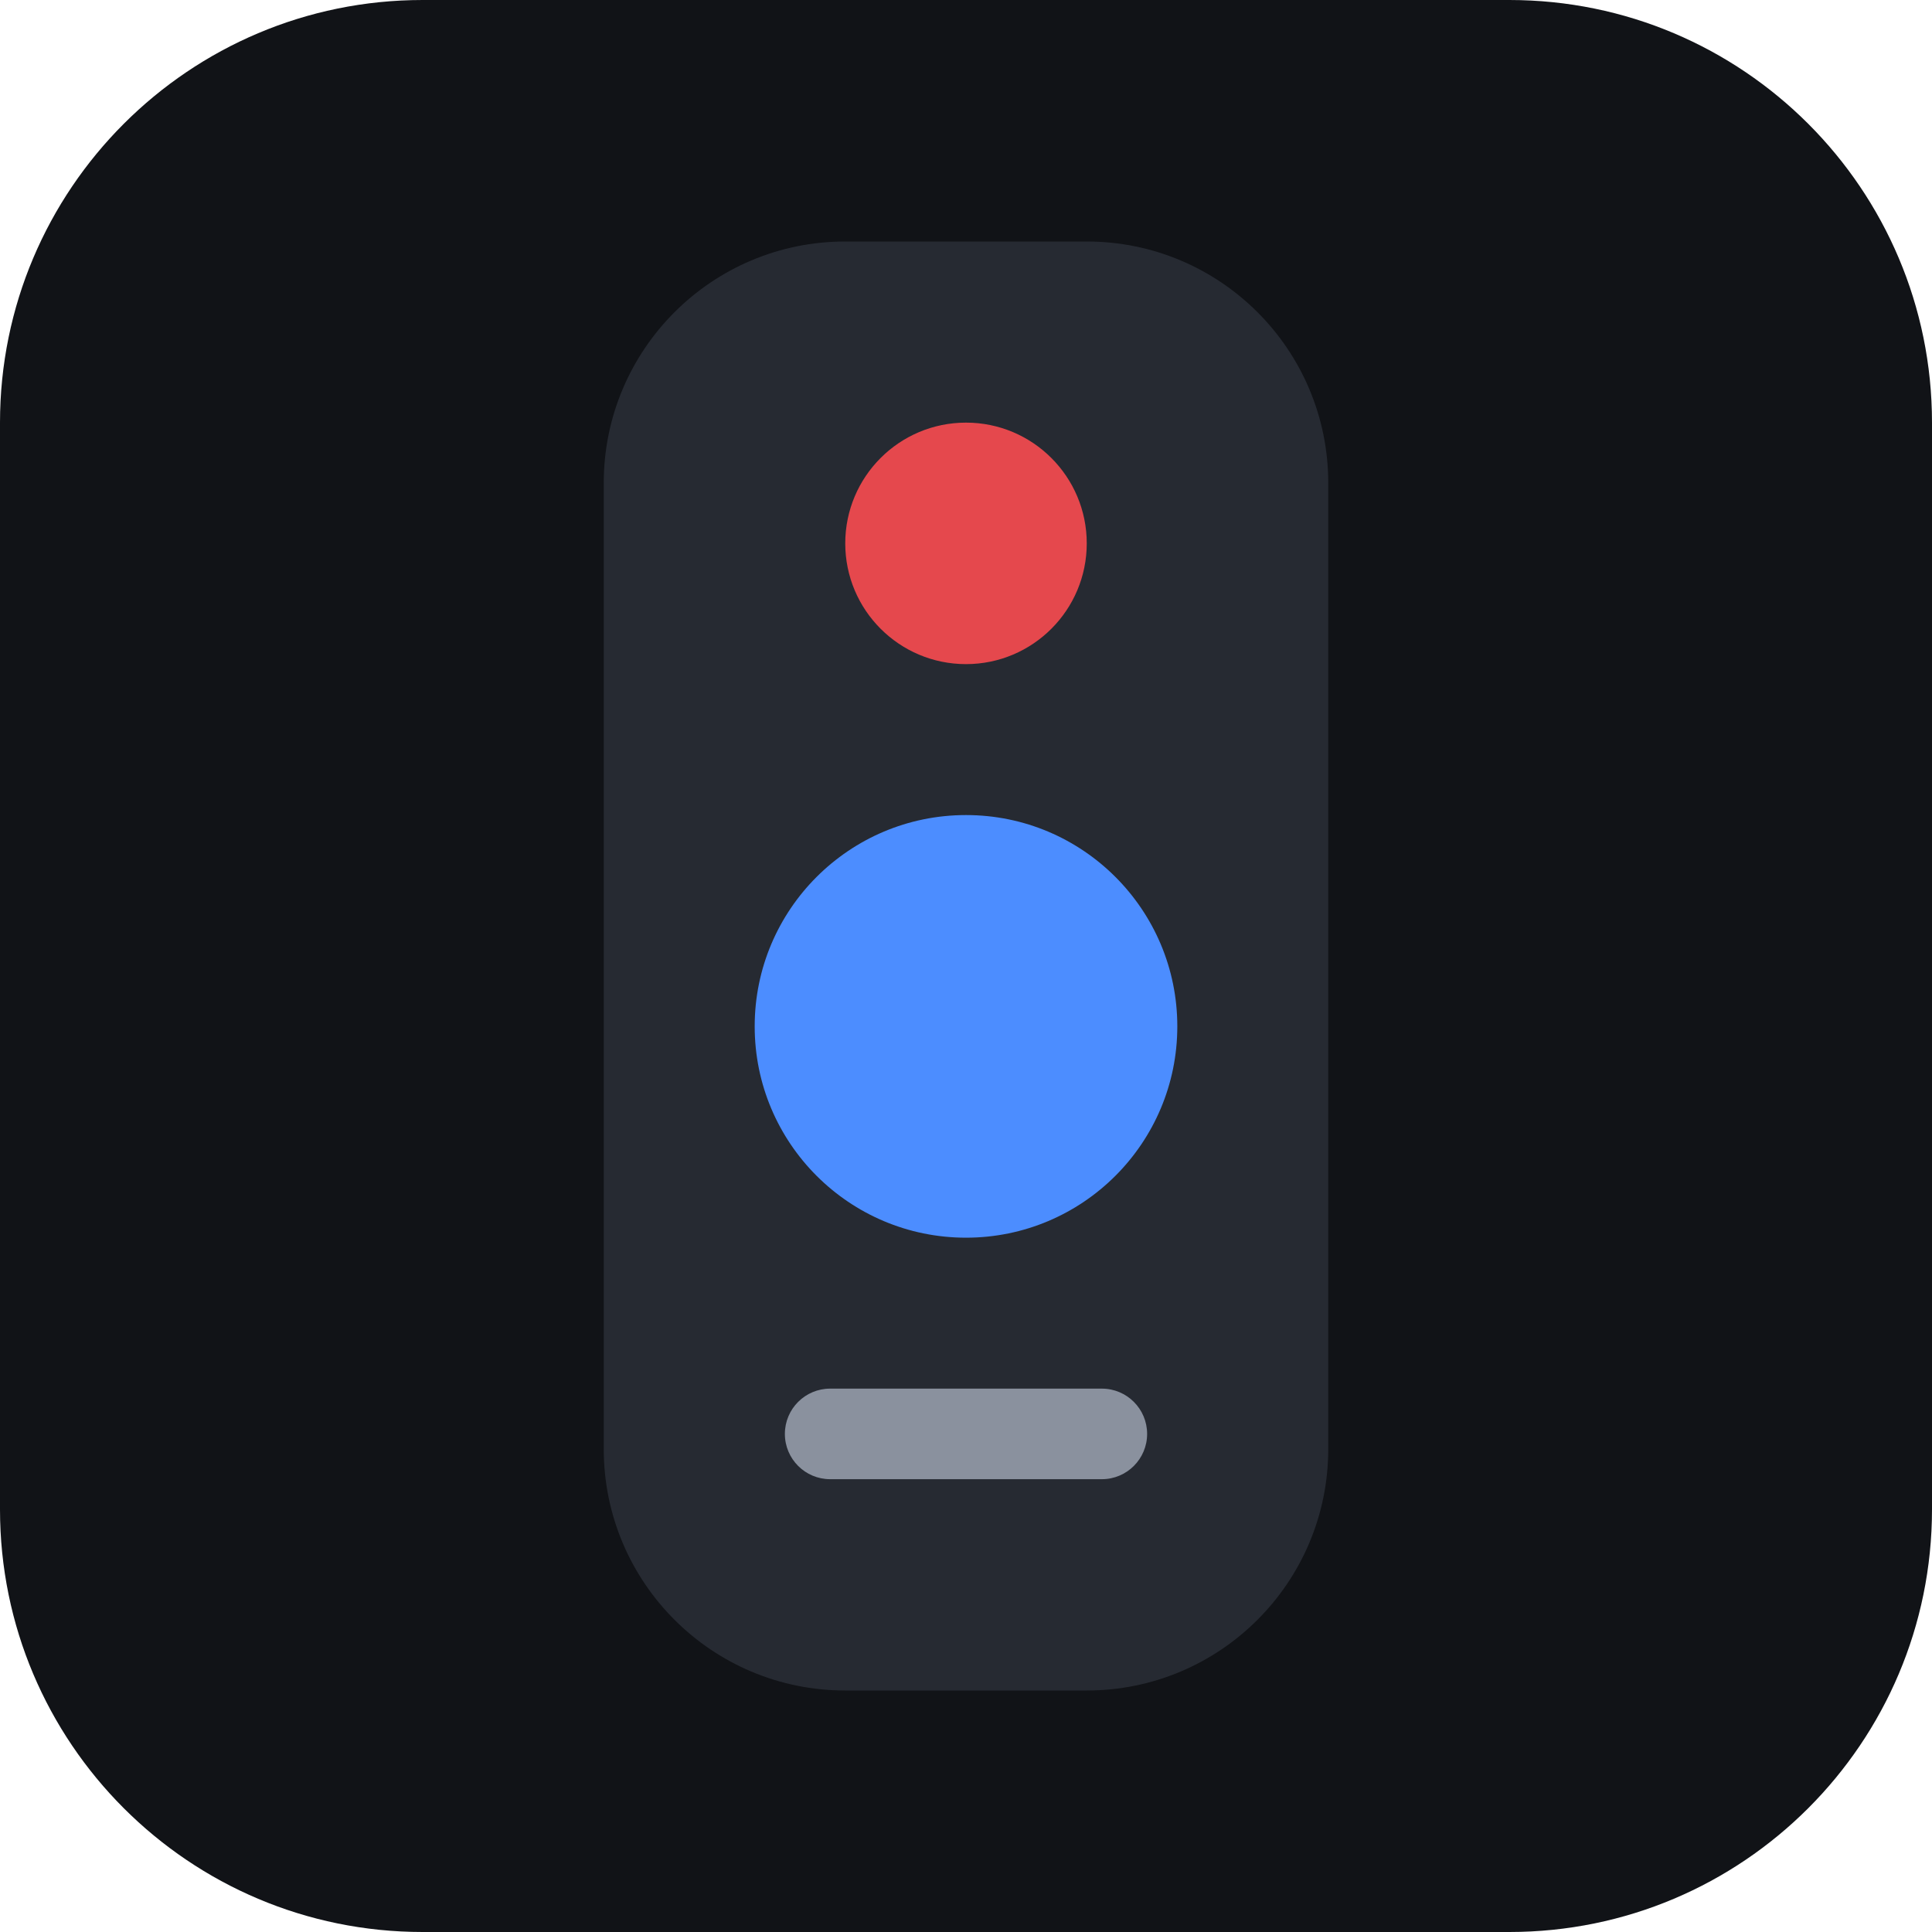
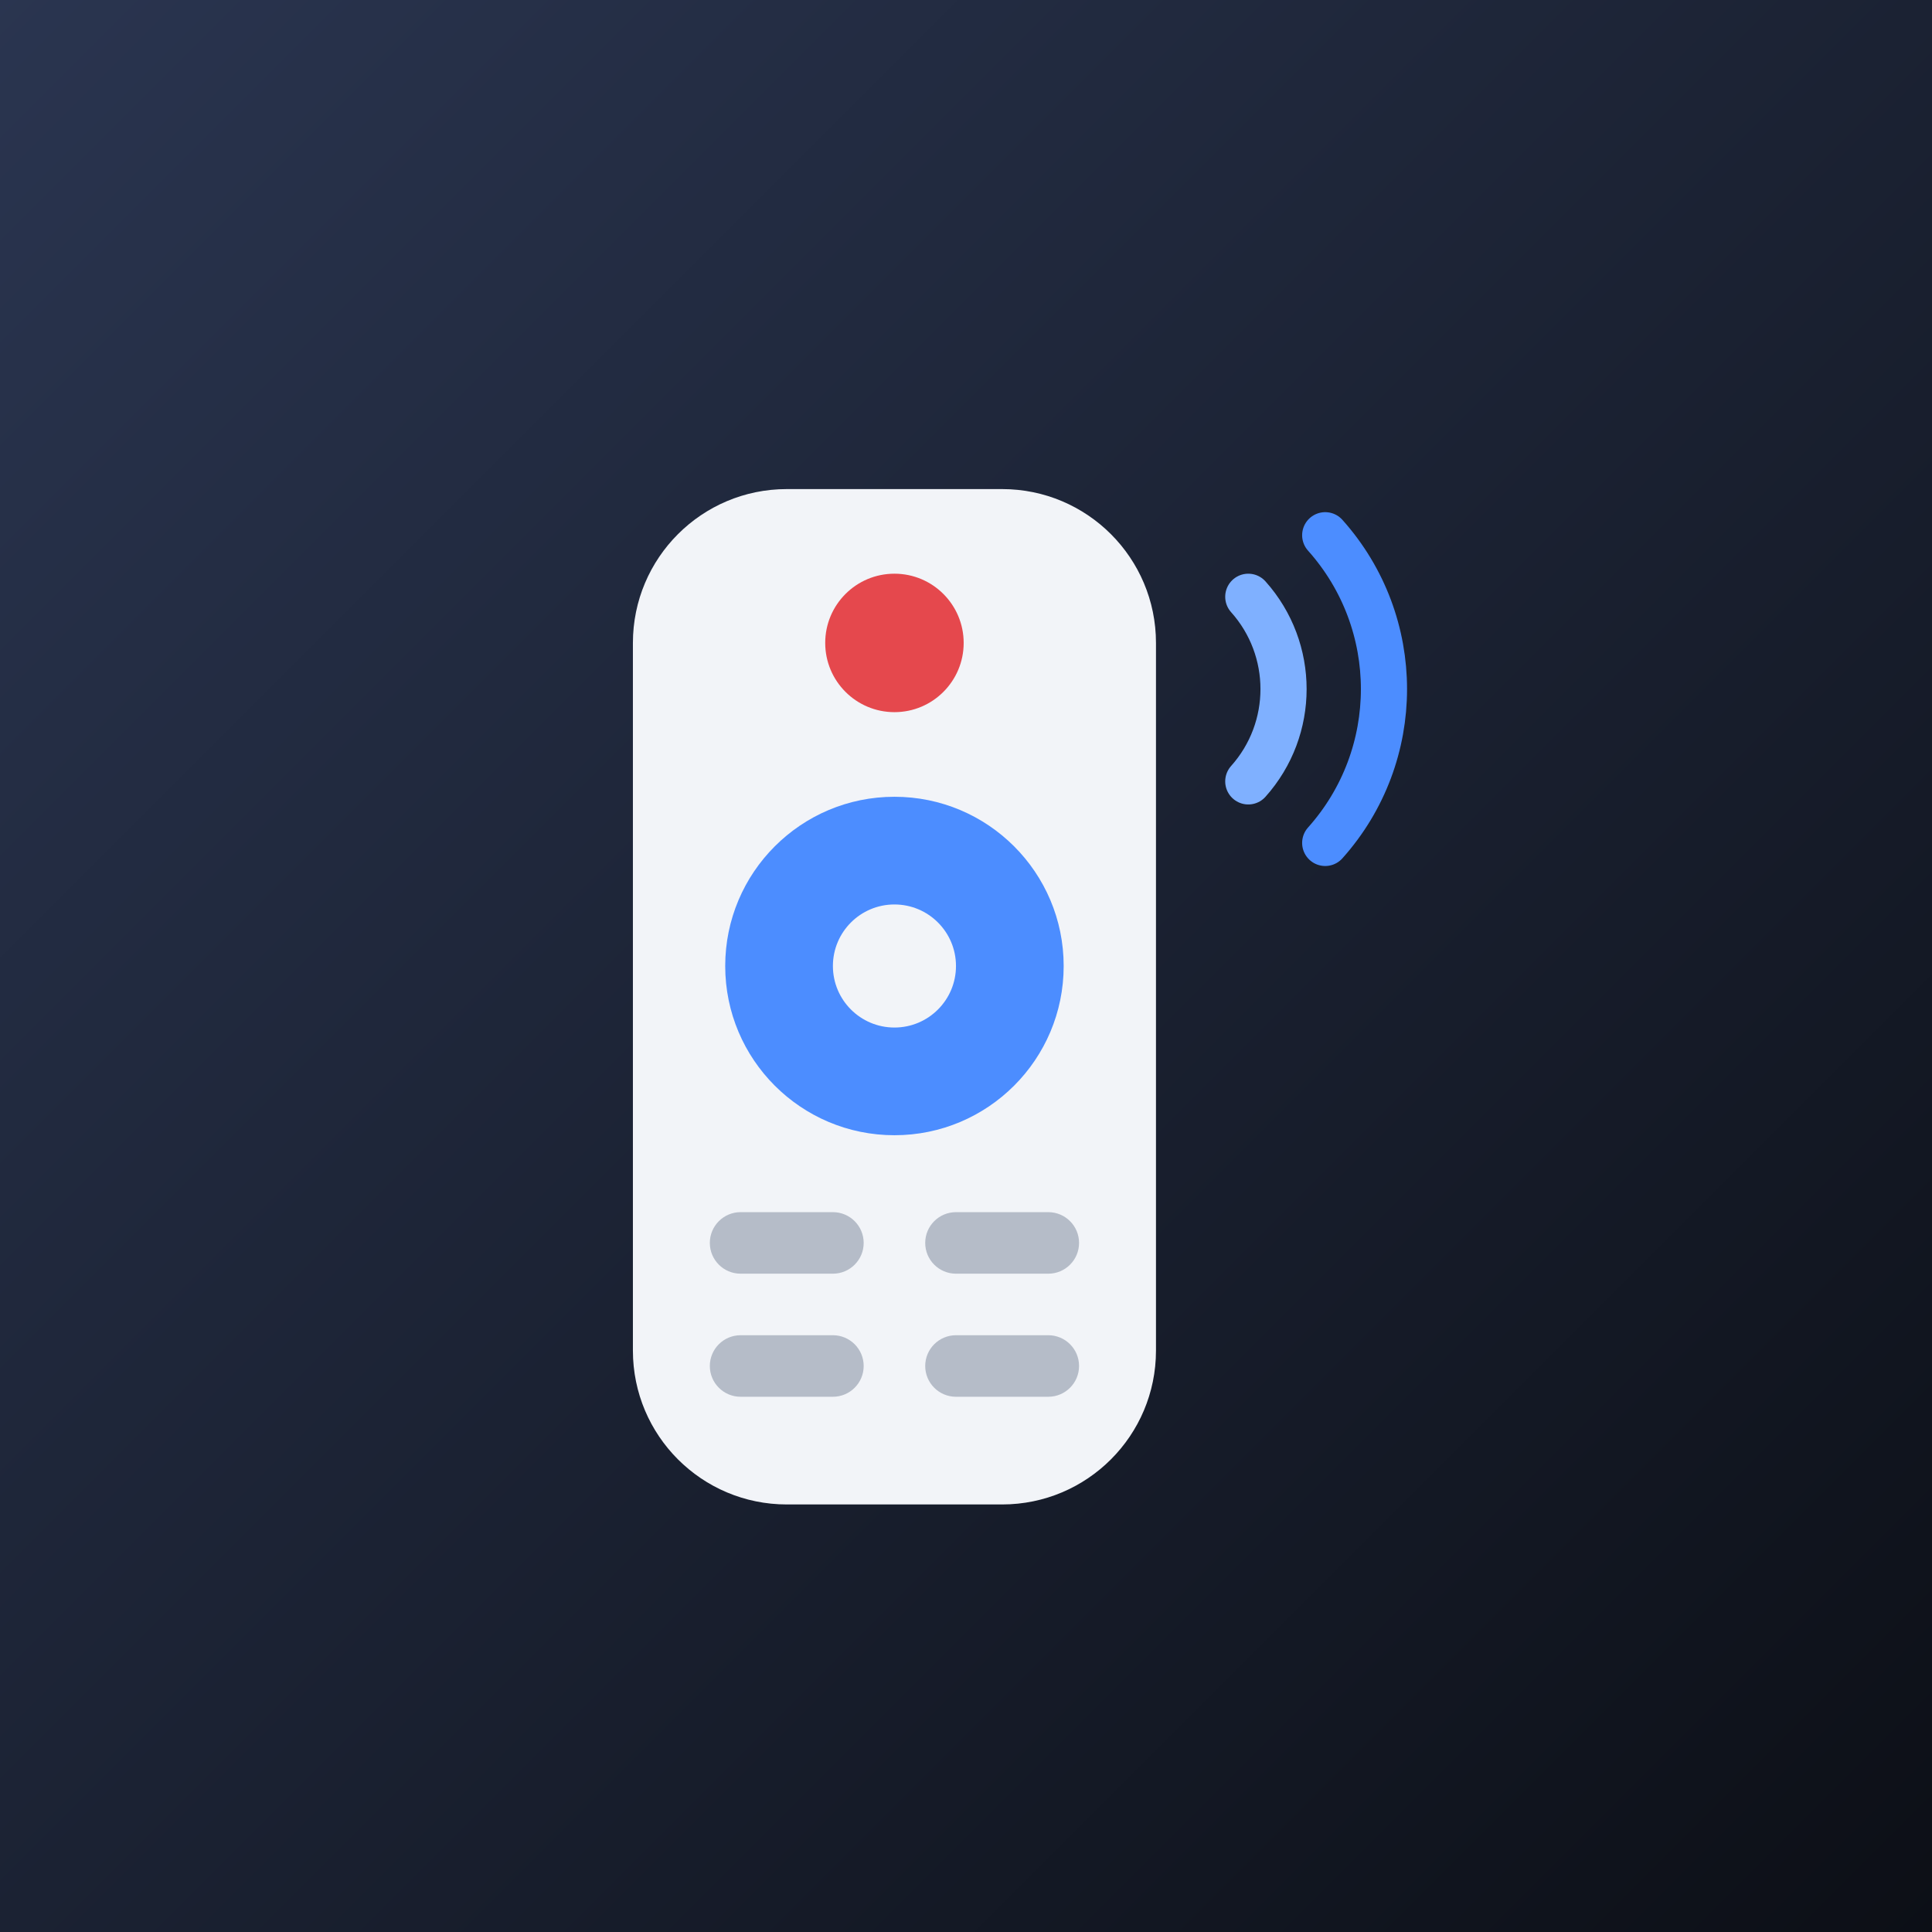
- <svg xmlns="http://www.w3.org/2000/svg" viewBox="0 0 64 64">
-   <rect width="64" height="64" rx="14" fill="#111317" />
-   <rect x="20" y="8" width="24" height="48" rx="8" fill="#262a32" />
-   <circle cx="32" cy="18" r="4" fill="#e5484d" />
-   <circle cx="32" cy="34" r="7" fill="#4c8dff" />
-   <rect x="26" y="46" width="12" height="3" rx="1.5" fill="#8a919e" />
+ <svg xmlns="http://www.w3.org/2000/svg" viewBox="0 0 108 108">
+   <defs>
+     <linearGradient id="g" x1="0" y1="0" x2="1" y2="1">
+       <stop offset="0" stop-color="#2A3550" />
+       <stop offset="1" stop-color="#0C0F16" />
+     </linearGradient>
+   </defs>
+   <rect width="108" height="108" fill="url(#g)" />
+   <g transform="translate(-4 0) translate(54 54) scale(0.86) translate(-54 -54)">
+     <g fill="none" stroke-width="3" stroke-linecap="round">
+       <path d="M77,30 A9,9 0 0,1 77,42" stroke="#7FB0FF" />
+       <path d="M82,26 A15,15 0 0,1 82,46" stroke="#4C8DFF" />
+     </g>
+     <path d="M47,23 L61,23 A10,10 0 0,1 71,33 L71,79 A10,10 0 0,1 61,89 L47,89 A10,10 0 0,1 37,79 L37,33 A10,10 0 0,1 47,23 Z" fill="#F2F4F8" />
+     <path d="M49.5,33 A4.5,4.5 0 1,0 58.5,33 A4.5,4.5 0 1,0 49.5,33 Z" fill="#E5484D" />
+     <path d="M43,54 A11,11 0 1,0 65,54 A11,11 0 1,0 43,54 Z" fill="#4C8DFF" />
+     <path d="M50,54 A4,4 0 1,0 58,54 A4,4 0 1,0 50,54 Z" fill="#F2F4F8" />
+     <g fill="#B5BCC8">
+       <path d="M44,70 L50,70 A2,2 0 0,1 52,72 A2,2 0 0,1 50,74 L44,74 A2,2 0 0,1 42,72 A2,2 0 0,1 44,70 Z" />
+       <path d="M58,70 L64,70 A2,2 0 0,1 66,72 A2,2 0 0,1 64,74 L58,74 A2,2 0 0,1 56,72 A2,2 0 0,1 58,70 Z" />
+       <path d="M44,78 L50,78 A2,2 0 0,1 52,80 A2,2 0 0,1 50,82 L44,82 A2,2 0 0,1 42,80 A2,2 0 0,1 44,78 Z" />
+       <path d="M58,78 L64,78 A2,2 0 0,1 66,80 A2,2 0 0,1 64,82 L58,82 A2,2 0 0,1 56,80 A2,2 0 0,1 58,78 Z" />
+     </g>
+   </g>
</svg>
